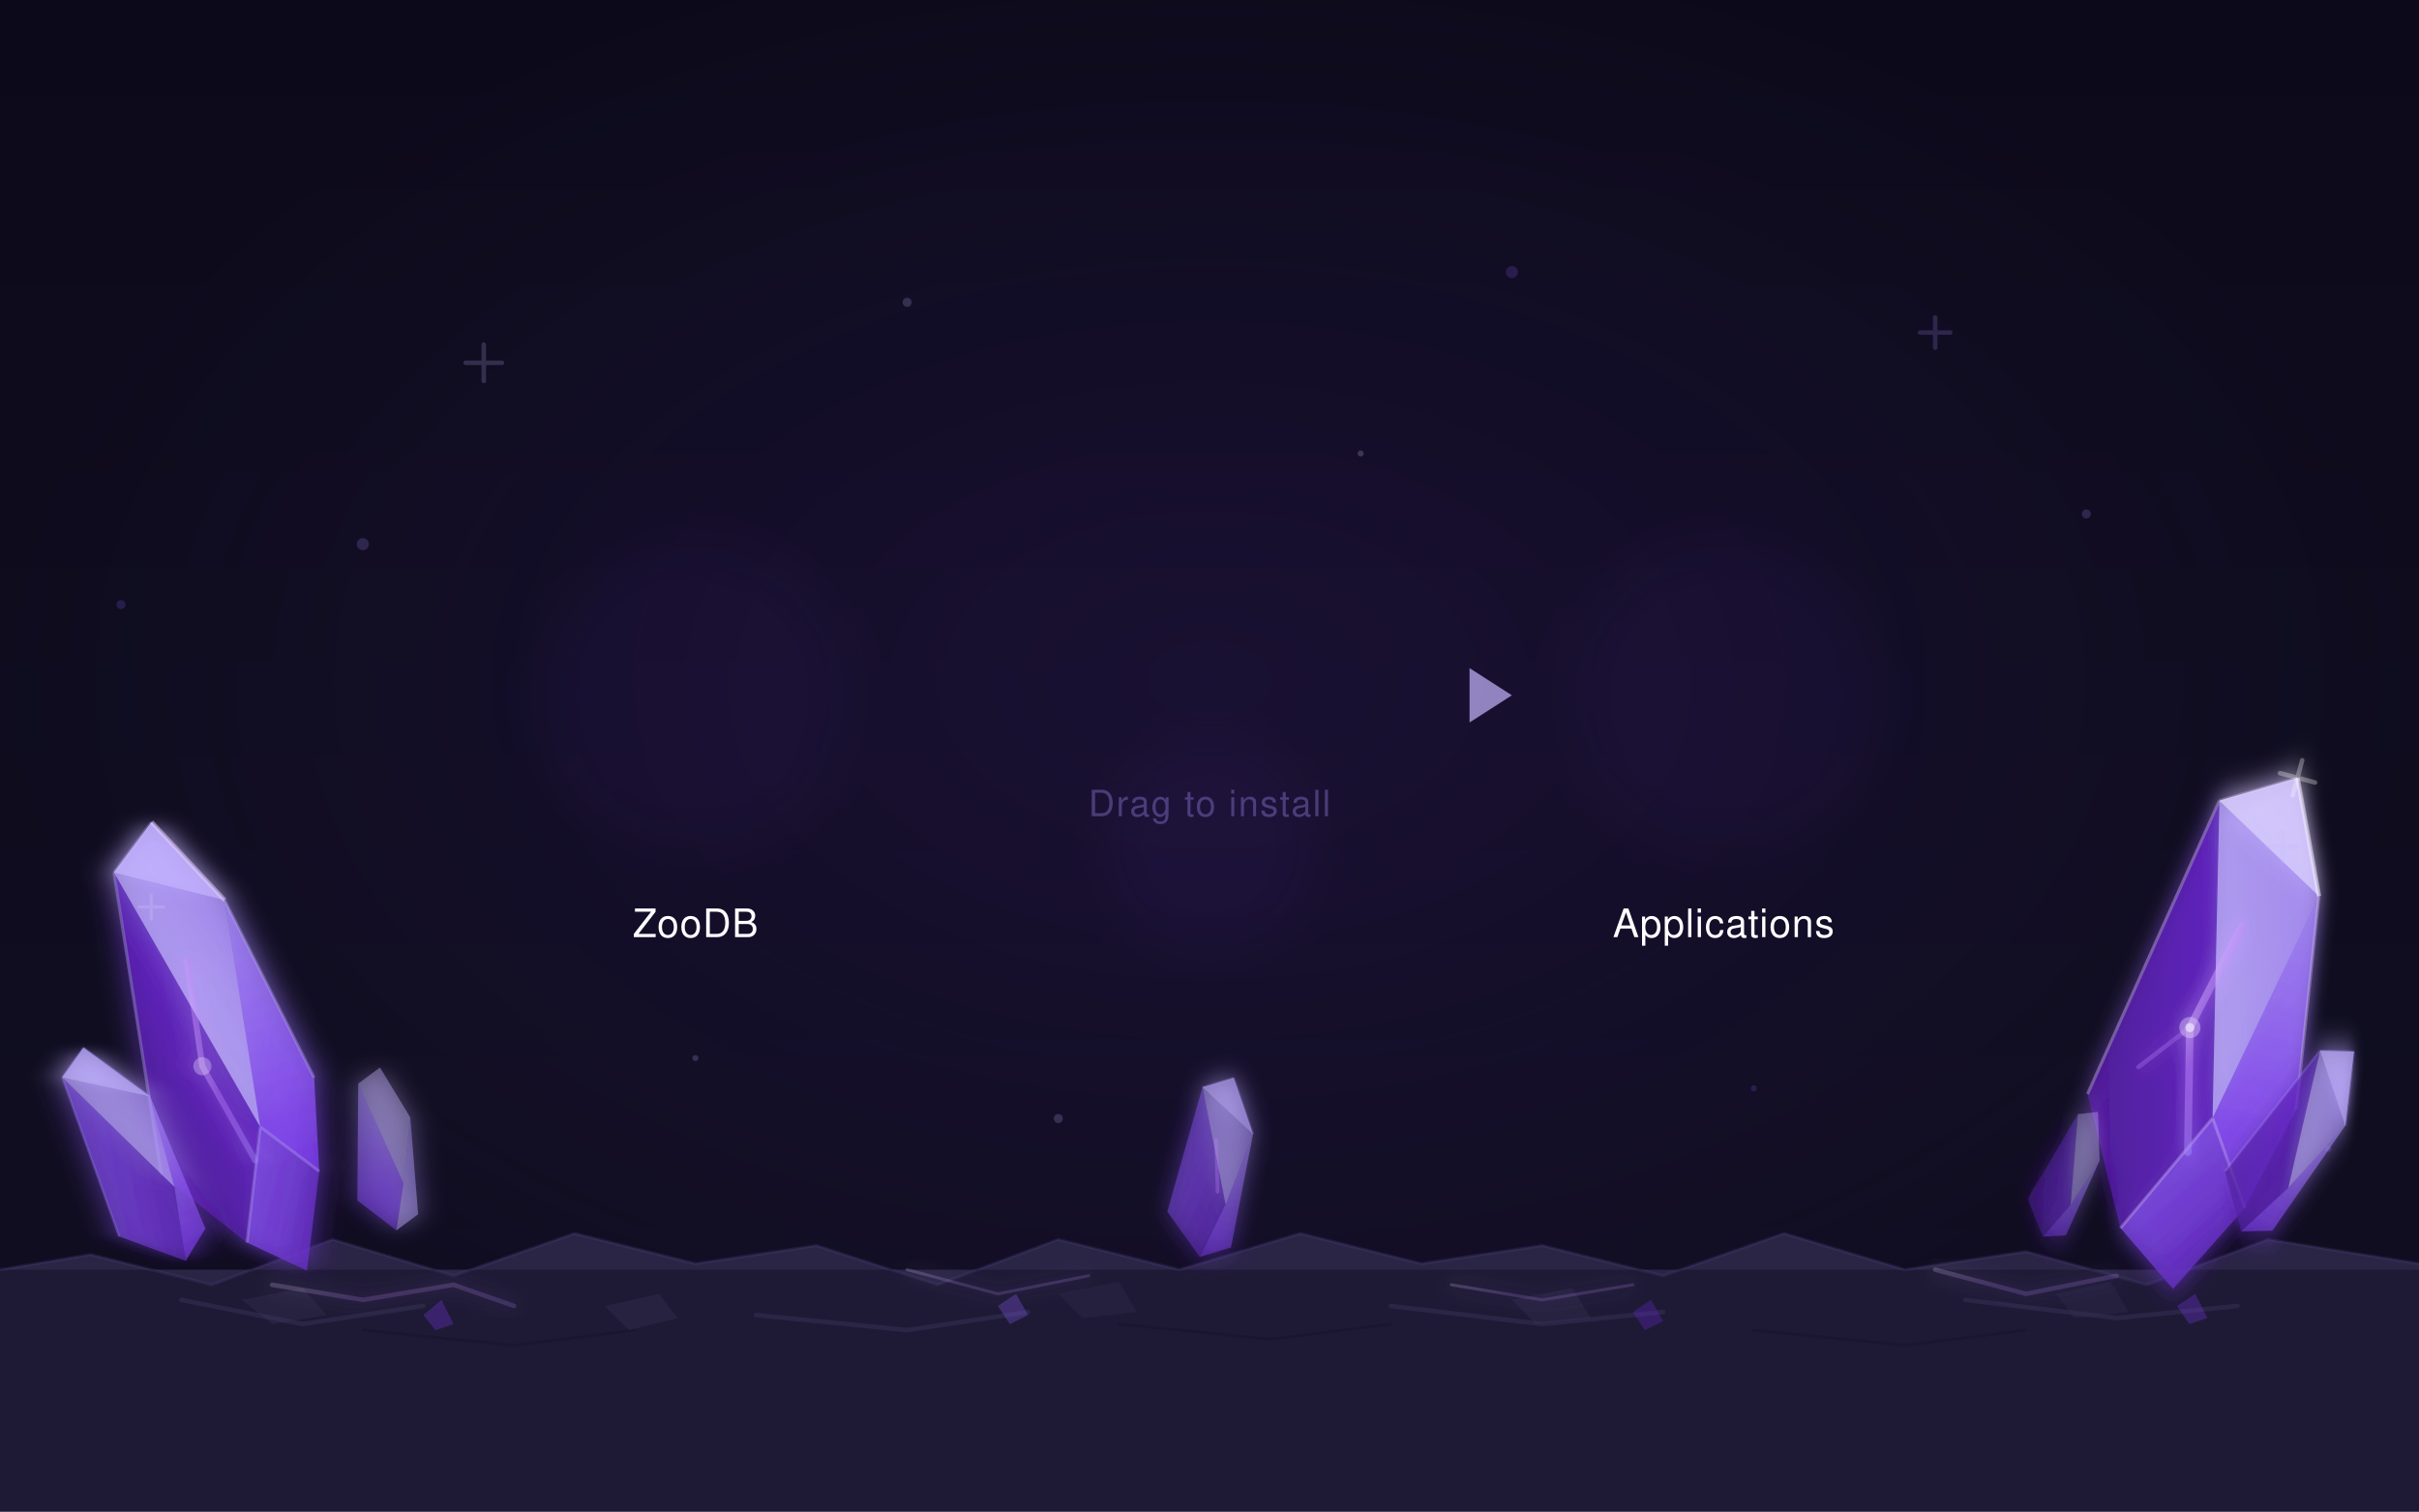
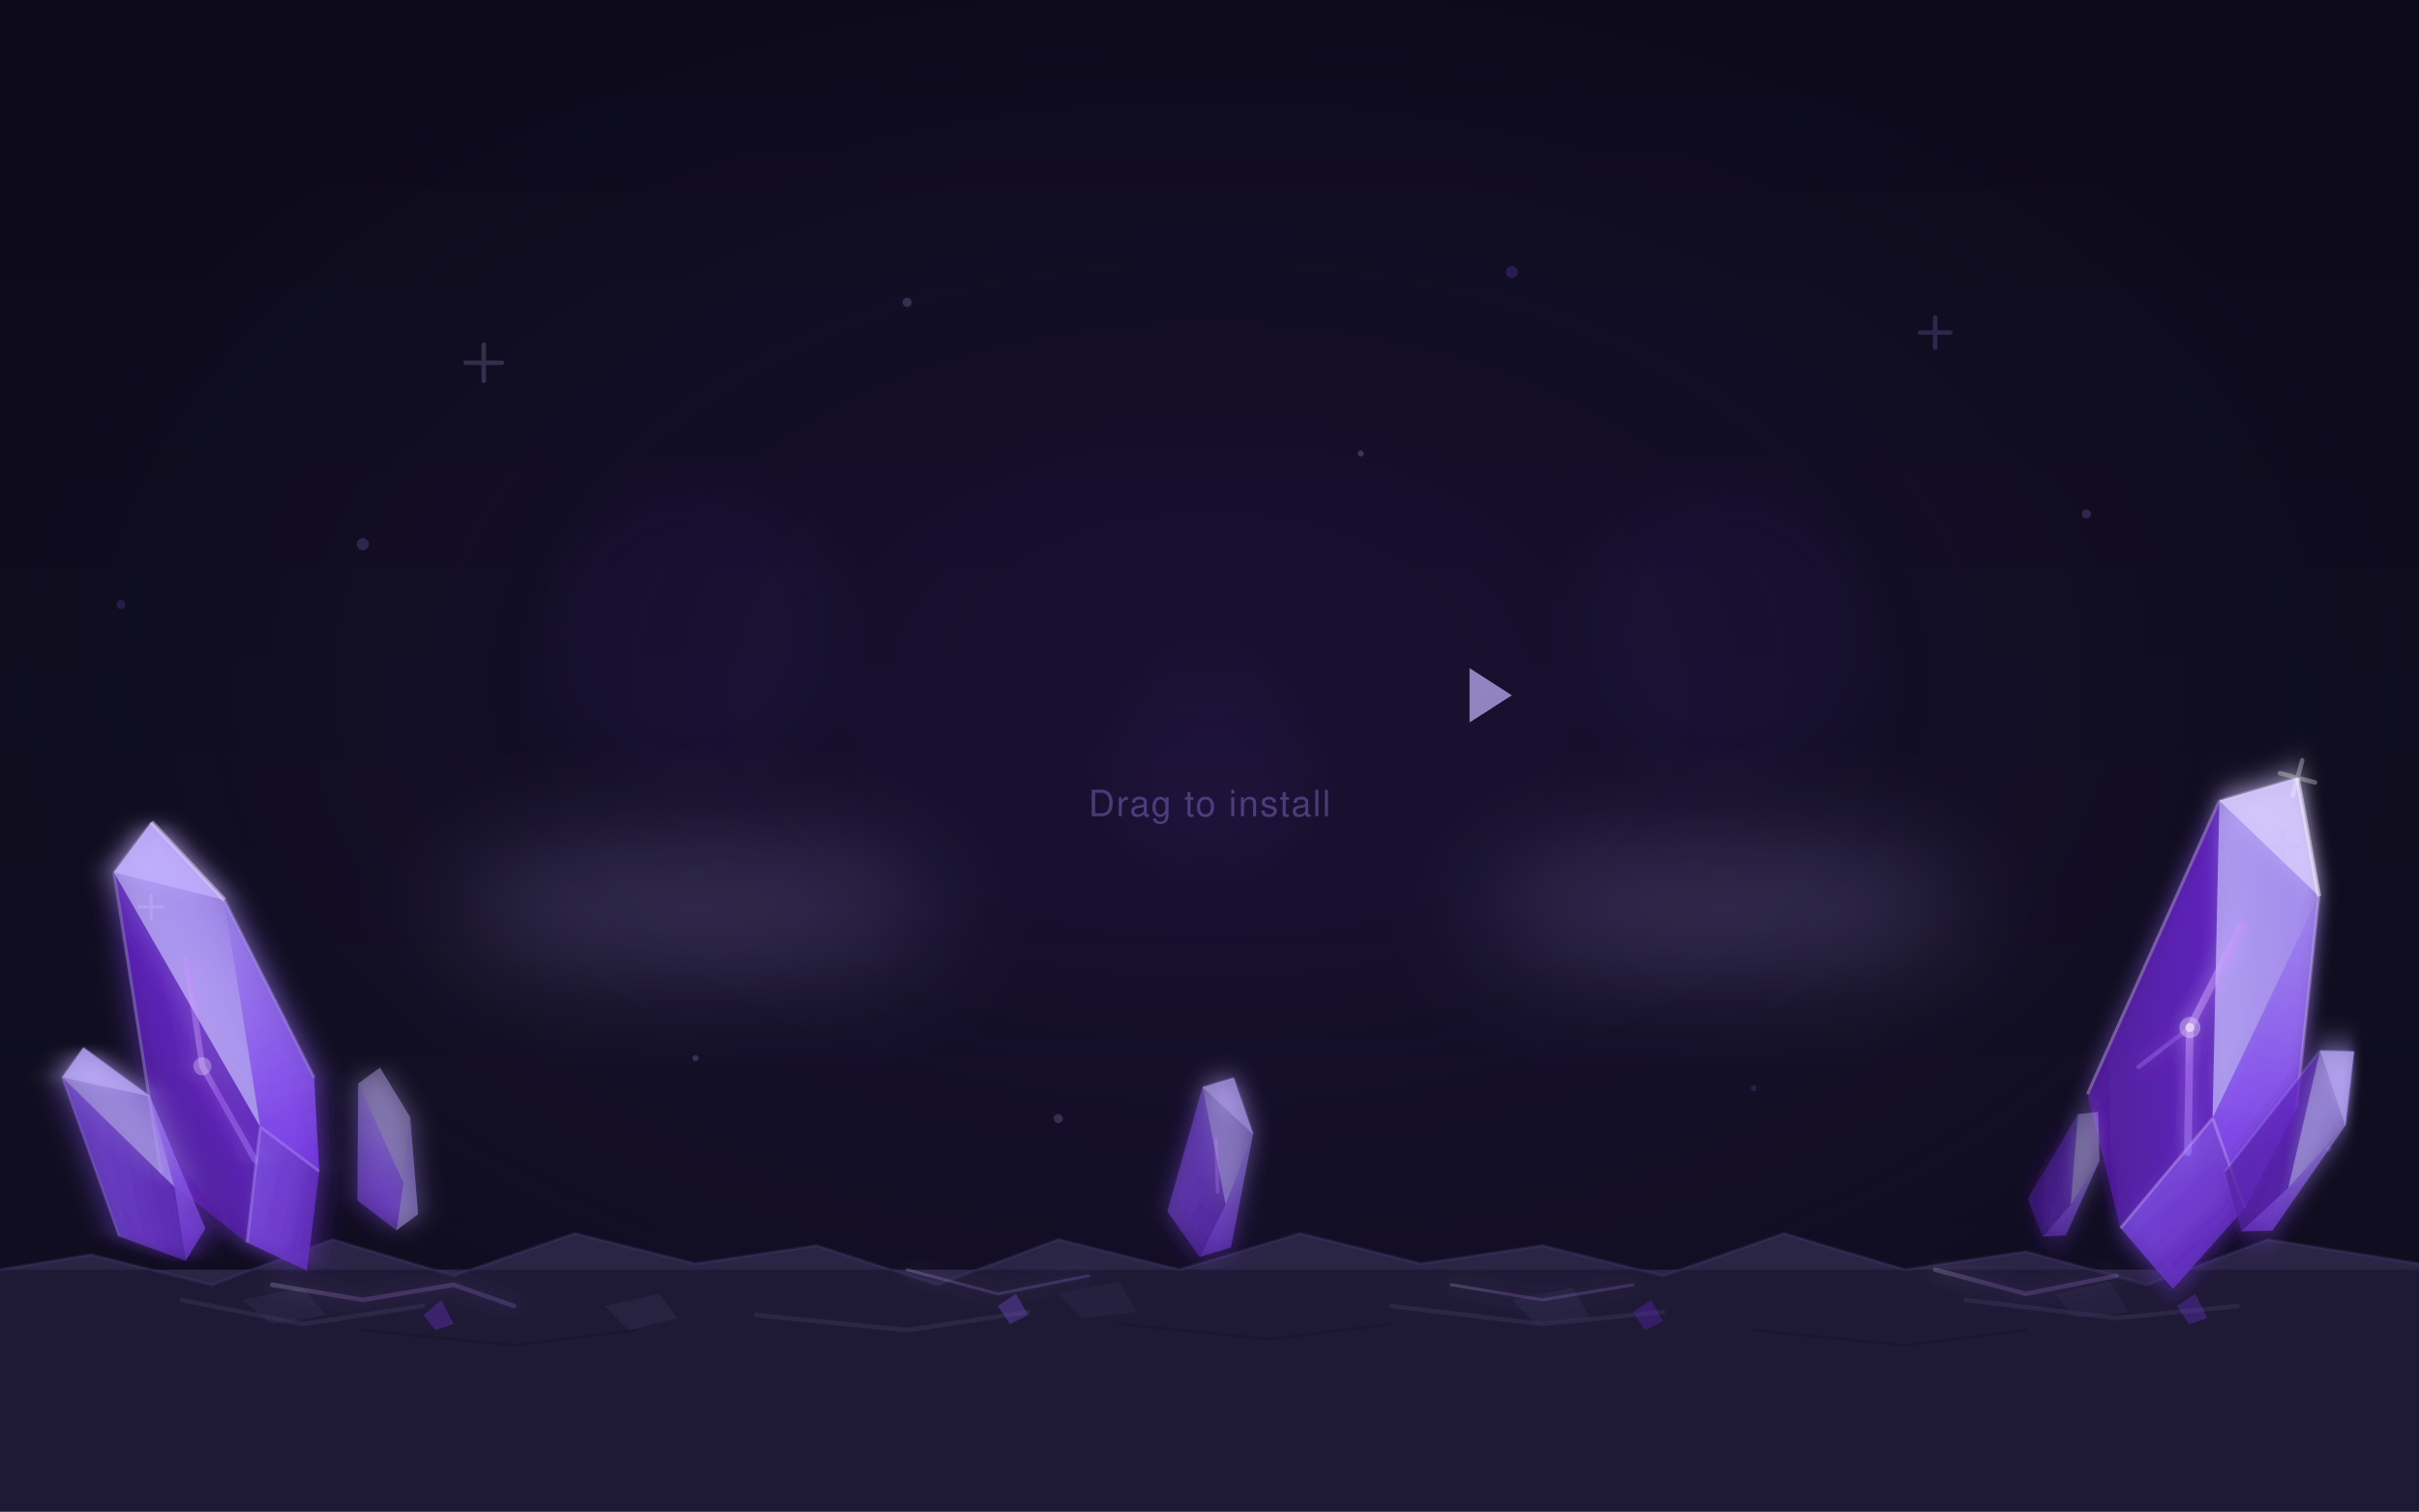
<svg xmlns="http://www.w3.org/2000/svg" viewBox="0 0 800 500" width="800" height="500">
  <defs>
    <linearGradient id="bg" x1="0" y1="0" x2="0" y2="1">
      <stop offset="0%" stop-color="#0c0a1a" />
      <stop offset="100%" stop-color="#110e22" />
    </linearGradient>
    <radialGradient id="centerGlow" cx="0.5" cy="0.45" r="0.5">
      <stop offset="0%" stop-color="#7c3aed" stop-opacity="0.1" />
      <stop offset="100%" stop-color="#7c3aed" stop-opacity="0" />
    </radialGradient>
    <linearGradient id="faceA" x1="0" y1="0" x2="0" y2="1">
      <stop offset="0%" stop-color="#a78bfa" />
      <stop offset="100%" stop-color="#7c3aed" />
    </linearGradient>
    <linearGradient id="faceB" x1="0" y1="0" x2="1" y2="1">
      <stop offset="0%" stop-color="#8b5cf6" />
      <stop offset="100%" stop-color="#5b21b6" />
    </linearGradient>
    <linearGradient id="faceC" x1="1" y1="0" x2="0" y2="1">
      <stop offset="0%" stop-color="#6d28d9" />
      <stop offset="100%" stop-color="#4c1d95" />
    </linearGradient>
    <linearGradient id="faceD" x1="0" y1="1" x2="1" y2="0">
      <stop offset="0%" stop-color="#c4b5fd" />
      <stop offset="100%" stop-color="#a78bfa" />
    </linearGradient>
    <linearGradient id="vein" x1="0" y1="0" x2="1" y2="1">
      <stop offset="0%" stop-color="#e9d5ff" />
      <stop offset="50%" stop-color="#c084fc" />
      <stop offset="100%" stop-color="#a78bfa" />
    </linearGradient>
    <linearGradient id="arrowGrad" x1="0" y1="0" x2="1" y2="0">
      <stop offset="0%" stop-color="#a78bfa" stop-opacity="0.5" />
      <stop offset="50%" stop-color="#c4b5fd" stop-opacity="0.85" />
      <stop offset="100%" stop-color="#a78bfa" stop-opacity="0.5" />
    </linearGradient>
    <filter id="oreGlow" x="-15%" y="-15%" width="130%" height="130%">
      <feGaussianBlur stdDeviation="4" result="blur" />
      <feComposite in="SourceGraphic" in2="blur" operator="over" />
    </filter>
    <filter id="veinGlow" x="-30%" y="-30%" width="160%" height="160%">
      <feGaussianBlur stdDeviation="3" result="blur" />
      <feComposite in="SourceGraphic" in2="blur" operator="over" />
    </filter>
    <filter id="softGlow" x="-50%" y="-50%" width="200%" height="200%">
      <feGaussianBlur stdDeviation="8" />
    </filter>
    <filter id="labelBlur" x="-80%" y="-80%" width="260%" height="260%">
      <feGaussianBlur stdDeviation="18" />
    </filter>
    <filter id="textGlow" x="-20%" y="-20%" width="140%" height="140%">
      <feGaussianBlur stdDeviation="2" result="blur" />
      <feComposite in="SourceGraphic" in2="blur" operator="over" />
    </filter>
  </defs>
  <rect width="800" height="500" fill="url(#bg)" />
  <rect width="800" height="500" fill="url(#centerGlow)" />
  <g>
    <polygon points="0,500 0,420 30,415 70,425 110,410 150,422 190,408 230,418 270,412 310,425 350,410 390,420 430,408 470,418 510,412 550,422 590,408 630,420 670,414 710,425 750,410 800,418 800,500" fill="#1e1a35" />
    <polygon points="0,420 30,415 70,425 110,410 150,422 190,408 230,418 270,412 310,425 350,410 390,420 430,408 470,418 510,412 550,422 590,408 630,420 670,414 710,425 750,410 800,418 800,420 0,420" fill="#2a2545" />
    <g stroke="#3d3660" stroke-width="1.5" opacity="0.4" fill="none" stroke-linecap="round">
      <path d="M 60,430 L 100,438 L 140,432" />
      <path d="M 250,435 L 300,440 L 340,434" />
      <path d="M 460,432 L 510,438 L 550,434" />
      <path d="M 650,430 L 700,436 L 740,432" />
    </g>
    <g stroke="#14112a" stroke-width="1" opacity="0.5" fill="none" stroke-linecap="round">
      <path d="M 120,440 L 170,445 L 210,440" />
      <path d="M 370,438 L 420,443 L 460,438" />
      <path d="M 580,440 L 630,445 L 670,440" />
    </g>
    <g opacity="0.2">
      <polygon points="80,430 100,426 108,435 90,438" fill="#4a4370" />
      <polygon points="200,432 218,428 224,436 208,440" fill="#4a4370" />
      <polygon points="350,428 370,424 376,434 358,436" fill="#3d3660" />
      <polygon points="500,430 520,426 526,436 508,438" fill="#4a4370" />
      <polygon points="680,428 698,424 704,434 686,436" fill="#3d3660" />
    </g>
    <g opacity="0.3">
      <polygon points="140,435 146,430 150,438 144,440" fill="#7c3aed" />
      <polygon points="330,432 336,428 340,435 334,438" fill="#8b5cf6" />
      <polygon points="540,434 546,430 550,437 544,440" fill="#6d28d9" />
      <polygon points="720,432 726,428 730,436 724,438" fill="#7c3aed" />
    </g>
    <g stroke="#4a4580" stroke-width="1" opacity="0.25" fill="none" stroke-linejoin="round">
      <polyline points="0,420 30,415 70,425 110,410 150,422 190,408 230,418 270,412 310,425 350,410 390,420 430,408 470,418 510,412 550,422 590,408 630,420 670,414 710,425 750,410 800,418" />
    </g>
  </g>
  <g transform="translate(80, 380) rotate(-18)" filter="url(#oreGlow)">
    <polygon points="-12,-100 -28,0 -8,30 8,-5" fill="url(#faceC)" opacity="0.8" />
    <polygon points="8,-5 -8,30 8,45 22,15" fill="url(#faceB)" opacity="0.8" />
    <polygon points="8,-5 22,15 30,-15 20,-80" fill="url(#faceA)" opacity="0.8" />
    <polygon points="-12,-100 5,-112 20,-80 8,-5" fill="url(#faceD)" opacity="0.75" />
    <polygon points="-12,-100 5,-112 20,-80" fill="#c4b5fd" opacity="0.7" />
    <g stroke="#c4b5fd" stroke-width="1" opacity="0.3" fill="none">
      <line x1="-12" y1="-100" x2="5" y2="-112" />
      <line x1="5" y1="-112" x2="20" y2="-80" />
      <line x1="-12" y1="-100" x2="-28" y2="0" />
      <line x1="20" y1="-80" x2="30" y2="-15" />
      <line x1="8" y1="-5" x2="22" y2="15" />
      <line x1="8" y1="-5" x2="-8" y2="30" />
    </g>
    <line x1="5" y1="-112" x2="20" y2="-80" stroke="#e9d5ff" stroke-width="1.5" opacity="0.4" />
    <g filter="url(#veinGlow)">
      <path d="M 2,-65 L -4,-30 L 3,5" stroke="url(#vein)" stroke-width="2" fill="none" stroke-linecap="round" opacity="0.4" />
    </g>
    <circle cx="-4" cy="-30" r="3" fill="#e9d5ff" opacity="0.35" />
  </g>
  <g transform="translate(55, 400) rotate(-30)" filter="url(#oreGlow)">
    <polygon points="-8,-55 -18,0 -3,18 6,-5" fill="url(#faceB)" opacity="0.65" />
    <polygon points="6,-5 -3,18 8,12 14,-35" fill="url(#faceA)" opacity="0.65" />
    <polygon points="-8,-55 3,-60 14,-35 6,-5" fill="url(#faceD)" opacity="0.6" />
    <polygon points="-8,-55 3,-60 14,-35" fill="#c4b5fd" opacity="0.5" />
    <g stroke="#a78bfa" stroke-width="0.8" opacity="0.25" fill="none">
      <line x1="-8" y1="-55" x2="3" y2="-60" />
      <line x1="3" y1="-60" x2="14" y2="-35" />
      <line x1="-8" y1="-55" x2="-18" y2="0" />
    </g>
  </g>
  <g transform="translate(720, 375) rotate(15)" filter="url(#oreGlow)">
    <polygon points="-15,-110 -32,-5 -10,35 10,-8" fill="url(#faceC)" opacity="0.8" />
    <polygon points="10,-8 -10,35 12,50 28,18" fill="url(#faceB)" opacity="0.8" />
    <polygon points="10,-8 28,18 36,-18 25,-88" fill="url(#faceA)" opacity="0.8" />
    <polygon points="-15,-110 8,-124 25,-88 10,-8" fill="url(#faceD)" opacity="0.75" />
    <polygon points="-15,-110 8,-124 25,-88" fill="#ddd6fe" opacity="0.7" />
    <g stroke="#e9d5ff" stroke-width="1" opacity="0.3" fill="none">
      <line x1="-15" y1="-110" x2="8" y2="-124" />
      <line x1="8" y1="-124" x2="25" y2="-88" />
      <line x1="-15" y1="-110" x2="-32" y2="-5" />
      <line x1="25" y1="-88" x2="36" y2="-18" />
      <line x1="10" y1="-8" x2="28" y2="18" />
      <line x1="10" y1="-8" x2="-10" y2="35" />
    </g>
    <line x1="8" y1="-124" x2="25" y2="-88" stroke="#f5f0ff" stroke-width="1.5" opacity="0.45" />
    <g filter="url(#veinGlow)">
      <path d="M 3,-72 L -5,-35 L 5,5" stroke="url(#vein)" stroke-width="2.5" fill="none" stroke-linecap="round" opacity="0.45" />
      <path d="M -5,-35 L -18,-18" stroke="url(#vein)" stroke-width="1.5" fill="none" stroke-linecap="round" opacity="0.3" />
    </g>
    <circle cx="-5" cy="-35" r="3.5" fill="#e9d5ff" opacity="0.4" />
    <circle cx="-5" cy="-35" r="1.5" fill="#f5f0ff" opacity="0.6" />
    <g transform="translate(8, -124)" opacity="0.3">
      <line x1="0" y1="-6" x2="0" y2="6" stroke="white" stroke-width="1.5" stroke-linecap="round" />
      <line x1="-6" y1="0" x2="6" y2="0" stroke="white" stroke-width="1.5" stroke-linecap="round" />
    </g>
  </g>
  <g transform="translate(750, 395) rotate(28)" filter="url(#oreGlow)">
    <polygon points="-7,-50 -16,0 -2,15 5,-5" fill="url(#faceC)" opacity="0.6" />
    <polygon points="5,-5 -2,15 7,10 12,-32" fill="url(#faceA)" opacity="0.6" />
    <polygon points="-7,-50 3,-55 12,-32 5,-5" fill="url(#faceD)" opacity="0.55" />
    <polygon points="-7,-50 3,-55 12,-32" fill="#c4b5fd" opacity="0.45" />
    <g stroke="#a78bfa" stroke-width="0.8" opacity="0.25" fill="none">
      <line x1="-7" y1="-50" x2="3" y2="-55" />
      <line x1="3" y1="-55" x2="12" y2="-32" />
      <line x1="-7" y1="-50" x2="-16" y2="0" />
    </g>
  </g>
  <g transform="translate(130, 395) rotate(-10)" filter="url(#oreGlow)">
    <polygon points="-5,-38 -12,0 -1,12 4,-3" fill="url(#faceA)" opacity="0.5" />
    <polygon points="4,-3 -1,12 7,8 10,-24" fill="url(#faceD)" opacity="0.45" />
    <polygon points="-5,-38 3,-42 10,-24 4,-3" fill="#c4b5fd" opacity="0.4" />
  </g>
  <g transform="translate(400, 402) rotate(5)" filter="url(#oreGlow)">
    <polygon points="-6,-42 -14,0 -2,14 5,-4" fill="url(#faceB)" opacity="0.5" />
    <polygon points="5,-4 -2,14 8,10 12,-28" fill="url(#faceA)" opacity="0.5" />
    <polygon points="-6,-42 4,-46 12,-28 5,-4" fill="url(#faceD)" opacity="0.45" />
    <polygon points="-6,-42 4,-46 12,-28" fill="#c4b5fd" opacity="0.35" />
    <g stroke="#a78bfa" stroke-width="0.8" opacity="0.2" fill="none">
      <line x1="-6" y1="-42" x2="4" y2="-46" />
      <line x1="4" y1="-46" x2="12" y2="-28" />
    </g>
    <path d="M 0,-25 L 2,-8" stroke="#c084fc" stroke-width="1.2" fill="none" stroke-linecap="round" opacity="0.3" />
  </g>
  <g transform="translate(680, 400) rotate(20)" filter="url(#oreGlow)">
    <polygon points="-4,-32 -10,0 -1,10 4,-3" fill="url(#faceC)" opacity="0.45" />
    <polygon points="4,-3 -1,10 6,7 8,-20" fill="url(#faceA)" opacity="0.45" />
    <polygon points="-4,-32 2,-35 8,-20 4,-3" fill="#c4b5fd" opacity="0.35" />
  </g>
  <g filter="url(#veinGlow)">
    <g stroke="url(#vein)" fill="none" stroke-linecap="round" opacity="0.2">
      <path d="M 90,425 L 120,430 L 150,425 L 170,432" stroke-width="1.5" />
      <path d="M 300,420 L 330,428 L 360,422" stroke-width="1" />
      <path d="M 480,425 L 510,430 L 540,425" stroke-width="1" />
      <path d="M 640,420 L 670,428 L 700,422" stroke-width="1.5" />
    </g>
  </g>
+   <g opacity="0.2" filter="url(#labelBlur)">
+     <ellipse cx="230" cy="300" rx="80" ry="20" fill="#c4b5fd" />
+     <ellipse cx="570" cy="300" rx="80" ry="20" fill="#c4b5fd" />
+   </g>
  <g opacity="0.05" filter="url(#softGlow)">
-     <circle cx="230" cy="230" r="50" fill="#7c3aed" />
-     <circle cx="570" cy="230" r="50" fill="#7c3aed" />
-     <circle cx="400" cy="280" r="35" fill="#7c3aed" />
+     <circle cx="230" cy="210" r="45" fill="#7c3aed" />
+     <circle cx="570" cy="210" r="45" fill="#7c3aed" />
+     <circle cx="400" cy="260" r="30" fill="#7c3aed" />
  </g>
  <g opacity="0.2">
    <g transform="translate(160, 120)">
      <line x1="0" y1="-6" x2="0" y2="6" stroke="#c4b5fd" stroke-width="1.5" stroke-linecap="round" />
      <line x1="-6" y1="0" x2="6" y2="0" stroke="#c4b5fd" stroke-width="1.5" stroke-linecap="round" />
    </g>
    <g transform="translate(640, 110)">
      <line x1="0" y1="-5" x2="0" y2="5" stroke="#a78bfa" stroke-width="1.5" stroke-linecap="round" />
      <line x1="-5" y1="0" x2="5" y2="0" stroke="#a78bfa" stroke-width="1.5" stroke-linecap="round" />
    </g>
    <g transform="translate(50, 300)">
      <line x1="0" y1="-4" x2="0" y2="4" stroke="#ddd6fe" stroke-width="1" stroke-linecap="round" />
      <line x1="-4" y1="0" x2="4" y2="0" stroke="#ddd6fe" stroke-width="1" stroke-linecap="round" />
    </g>
    <g transform="translate(755, 280)">
      <line x1="0" y1="-5" x2="0" y2="5" stroke="#c4b5fd" stroke-width="1.5" stroke-linecap="round" />
      <line x1="-5" y1="0" x2="5" y2="0" stroke="#c4b5fd" stroke-width="1.5" stroke-linecap="round" />
    </g>
    <circle cx="120" cy="180" r="2" fill="#a78bfa" />
    <circle cx="300" cy="100" r="1.5" fill="#c4b5fd" />
    <circle cx="500" cy="90" r="2" fill="#8b5cf6" />
    <circle cx="690" cy="170" r="1.5" fill="#a78bfa" />
    <circle cx="350" cy="370" r="1.5" fill="#c4b5fd" />
    <circle cx="450" cy="150" r="1" fill="#ddd6fe" />
    <circle cx="40" cy="200" r="1.5" fill="#8b5cf6" />
    <circle cx="770" cy="380" r="1" fill="#a78bfa" />
    <circle cx="230" cy="350" r="1" fill="#c4b5fd" />
    <circle cx="580" cy="360" r="1" fill="#8b5cf6" />
  </g>
  <g transform="translate(400, 230)">
    <line x1="-100" y1="0" x2="100" y2="0" stroke="url(#arrowGrad)" stroke-width="2.5" stroke-dasharray="10 7" stroke-linecap="round" />
    <polygon points="100,0 86,-9 86,9" fill="#c4b5fd" opacity="0.7" />
  </g>
-   <text x="230" y="310" text-anchor="middle" font-family="-apple-system, BlinkMacSystemFont, 'SF Pro Display', 'Segoe UI', Helvetica, Arial, sans-serif" font-size="13" fill="white" font-weight="400" letter-spacing="0.3">ZooDB</text>
-   <text x="570" y="310" text-anchor="middle" font-family="-apple-system, BlinkMacSystemFont, 'SF Pro Display', 'Segoe UI', Helvetica, Arial, sans-serif" font-size="13" fill="white" font-weight="400" letter-spacing="0.3">Applications</text>
  <text x="400" y="270" text-anchor="middle" font-family="-apple-system, BlinkMacSystemFont, 'SF Pro Display', 'Segoe UI', Helvetica, Arial, sans-serif" font-size="12" fill="#a78bfa" opacity="0.35" font-weight="300" letter-spacing="0.5">Drag to install</text>
</svg>
